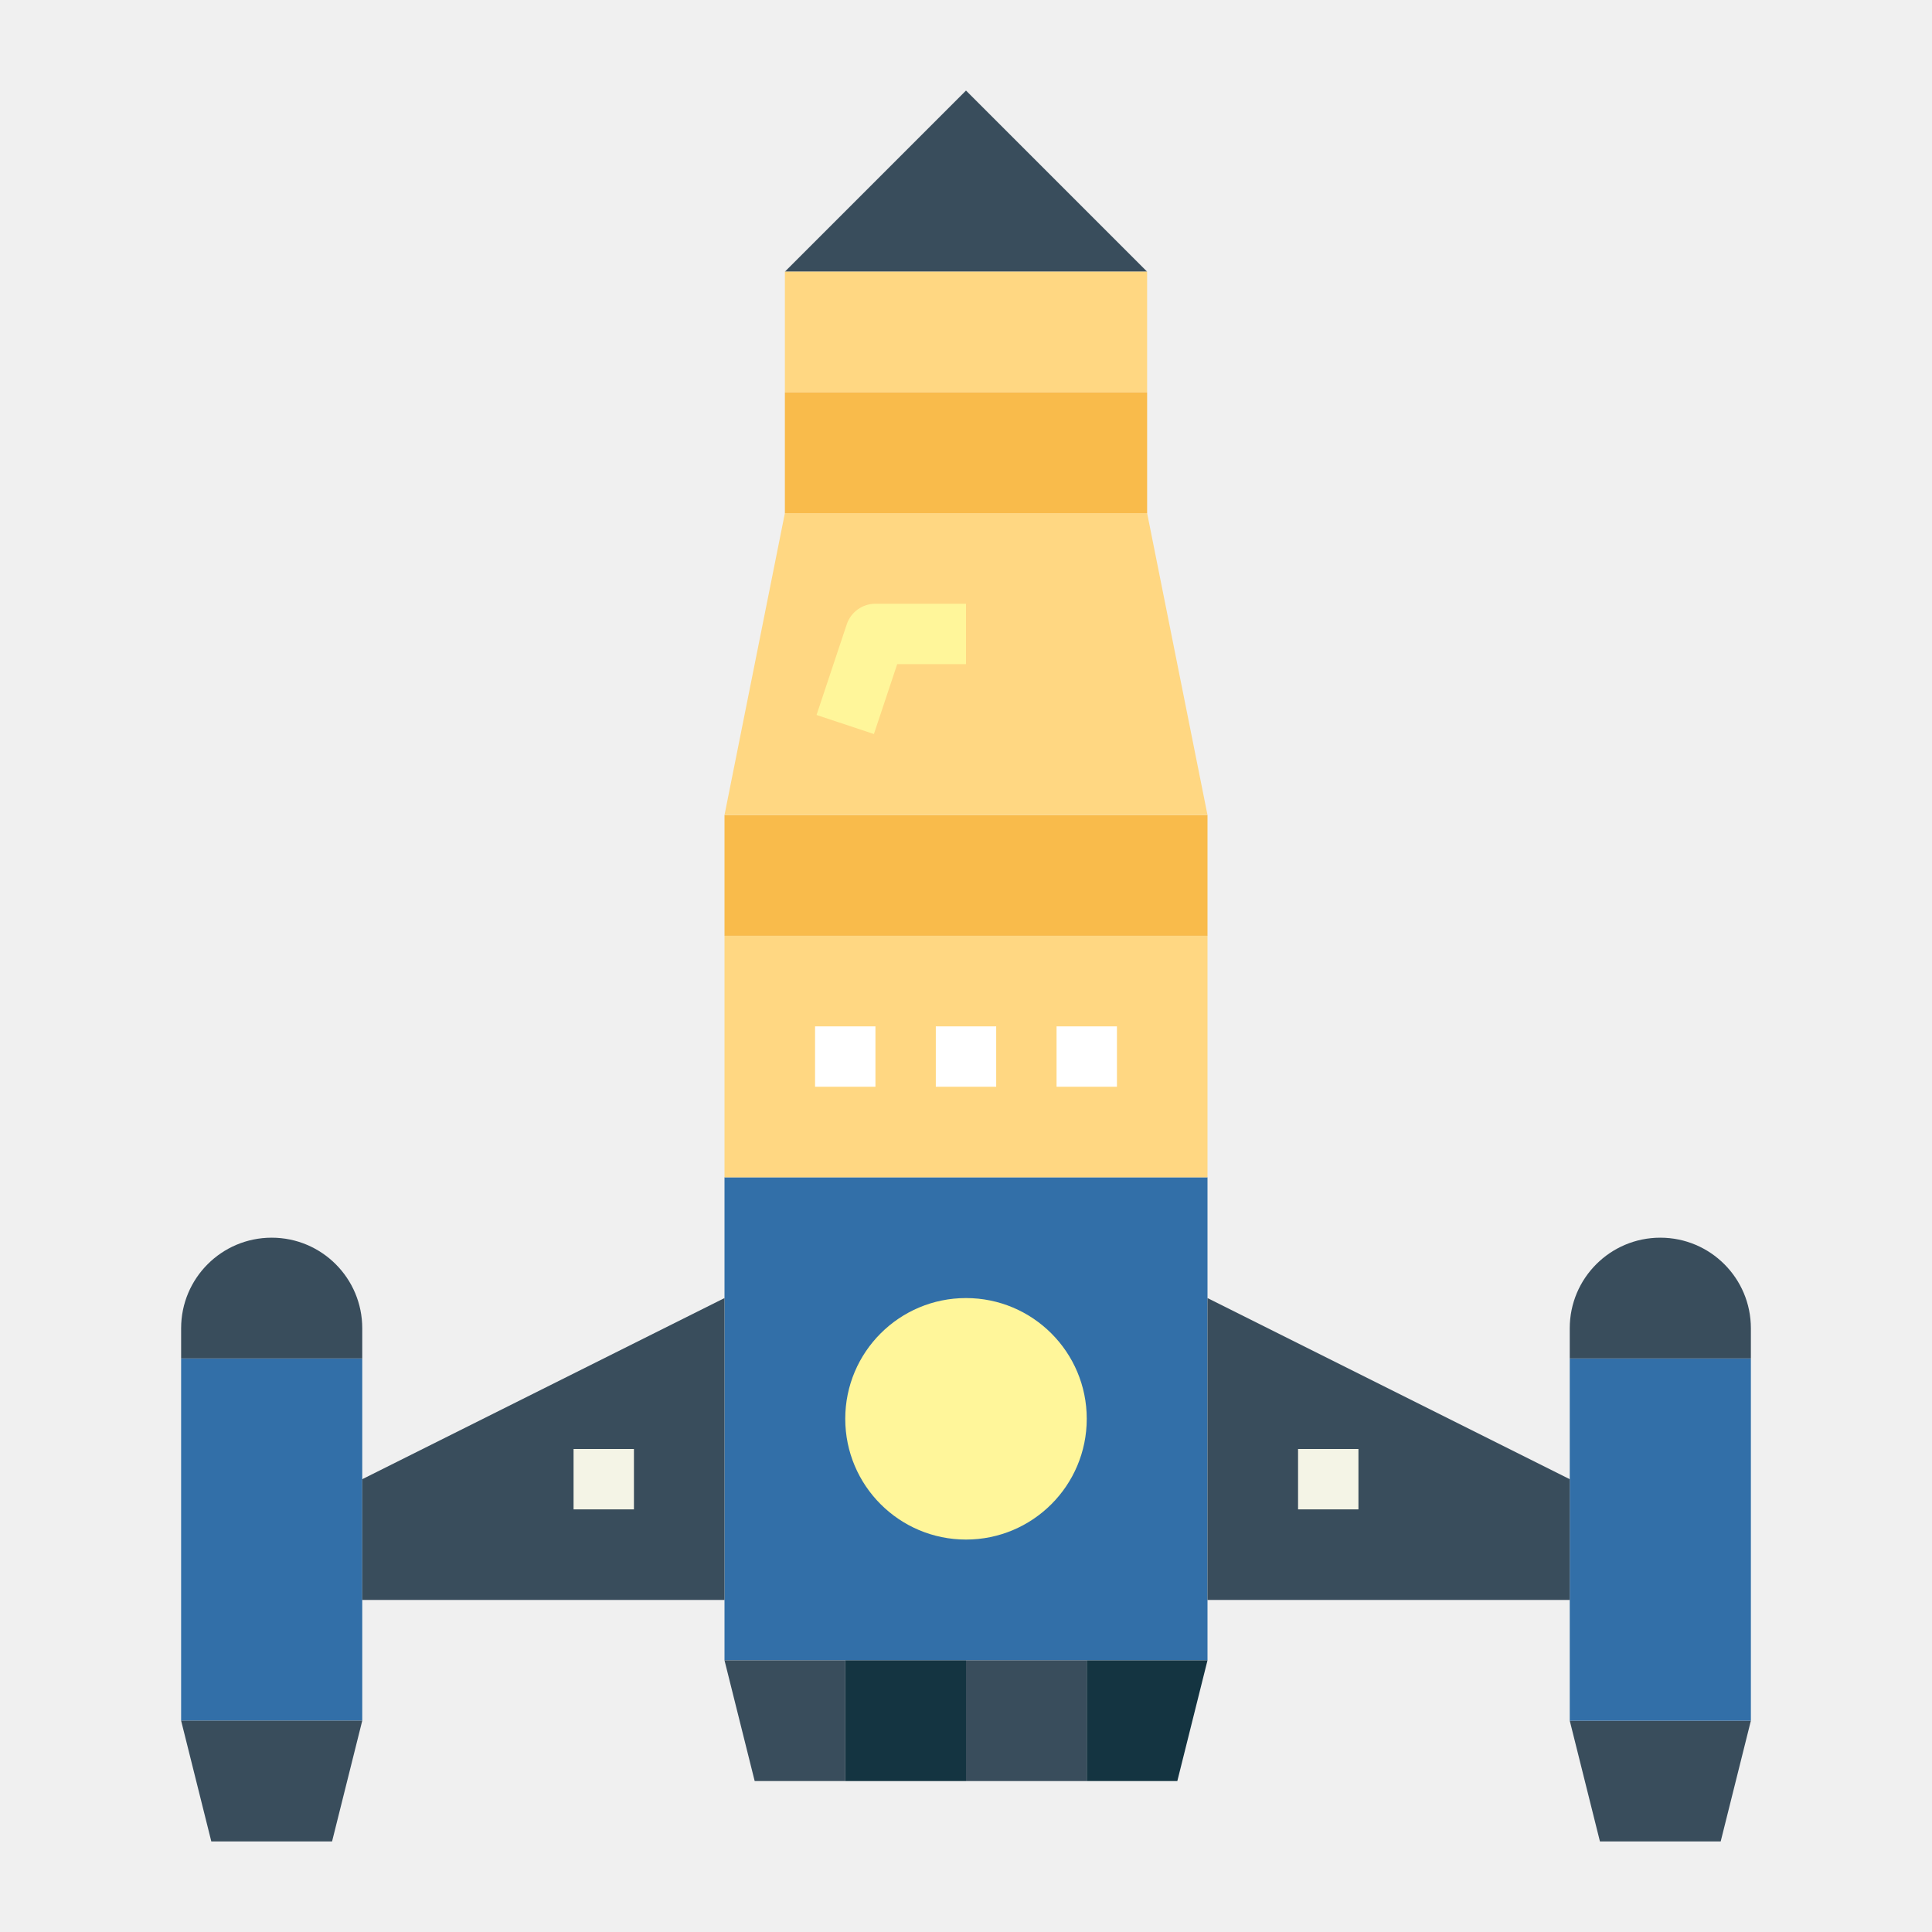
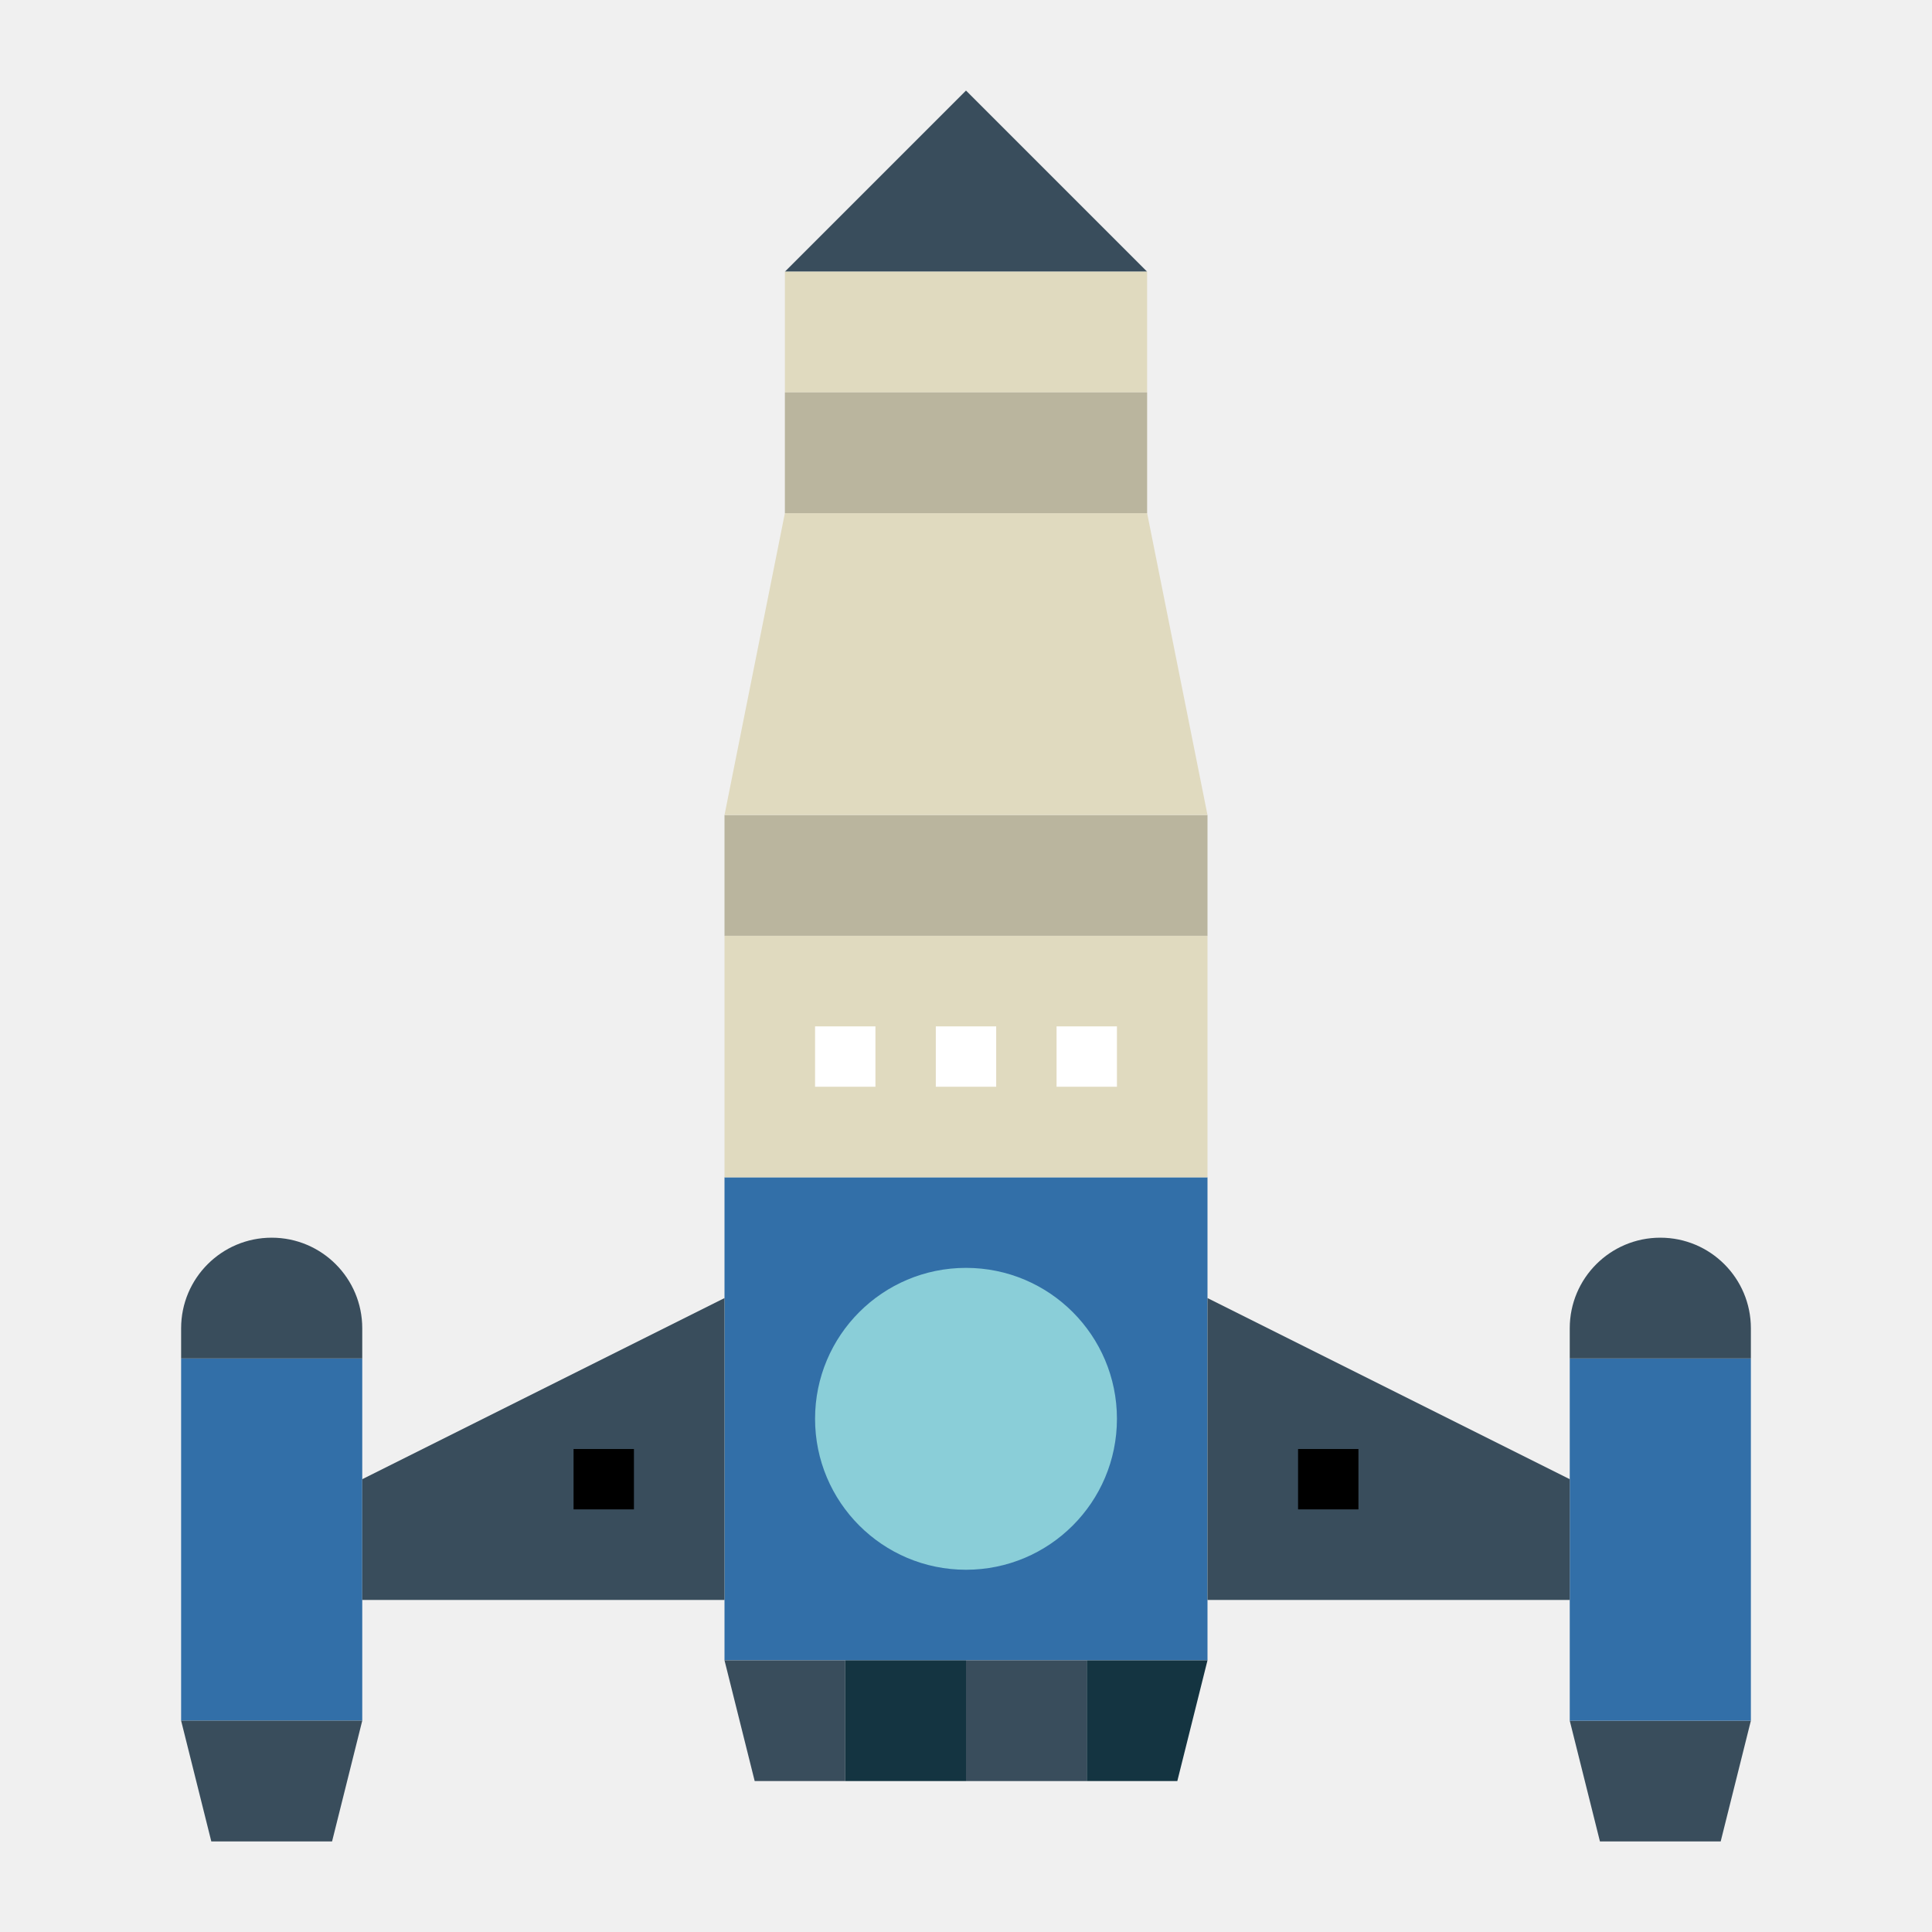
<svg xmlns="http://www.w3.org/2000/svg" height="512" viewBox="0 0 64 64" width="512">
  <path d="m24 39h16v16h-16z" fill="#326fa8" />
-   <path d="m24 27h16v4h-16z" fill="#f9bb4b" />
-   <path d="m40 27h-16l2-10h12z" fill="#ffd782" />
-   <circle cx="32" cy="47" fill="#fff69a" r="4" />
+   <path d="m24 27h16v4h-16z" fill="#bab59e" />
+   <path d="m40 27h-16l2-10h12z" fill="#e0dabf" />
+   <circle cx="32" cy="47" fill="#8aced8" r="5" />
  <path d="m28 59h-3l-1-4h4z" fill="#394d5c" />
  <path d="m28 55h4v4h-4z" fill="#143441" />
  <path d="m32 55h4v4h-4z" fill="#394d5c" />
  <path d="m39 59h-3v-4h4z" fill="#143441" />
  <path d="m26 9h12l-6-6z" fill="#394d5c" />
-   <path d="m26 9h12v4h-12z" fill="#ffd782" />
-   <path d="m26 13h12v4h-12z" fill="#f9bb4b" />
-   <path d="m28.949 24.316-1.9-.632 1-3a1 1 0 0 1 .951-.684h3v2h-2.279z" fill="#fff69a" />
+   <path d="m26 9h12v4h-12z" fill="#e0dabf" />
+   <path d="m26 13h12v4h-12z" fill="#bab59e" />
  <path d="m6 45h6v12h-6z" fill="#326fa8" />
  <g fill="#394d5c">
    <path d="m9 41a3 3 0 0 1 3 3v1a0 0 0 0 1 0 0h-6a0 0 0 0 1 0 0v-1a3 3 0 0 1 3-3z" />
    <path d="m11 61h-4l-1-4h6z" />
    <path d="m57 61h-4l-1-4h6z" />
    <path d="m24 53h-12v-4l12-6z" />
  </g>
  <path d="m52 45h6v12h-6z" fill="#326fa8" transform="matrix(-1 0 0 -1 110 102)" />
  <path d="m52 41h6a0 0 0 0 1 0 0v1a3 3 0 0 1 -3 3 3 3 0 0 1 -3-3v-1a0 0 0 0 1 0 0z" fill="#394d5c" transform="matrix(-1 0 0 -1 110 86)" />
  <path d="m40 53h12v-4l-12-6z" fill="#394d5c" />
-   <path d="m24 31h16v8h-16z" fill="#ffd782" />
+   <path d="m24 31h16v8h-16z" fill="#e0dabf" />
  <path d="m27 34h2v2h-2z" fill="#fff" />
  <path d="m31 34h2v2h-2z" fill="#fff" />
  <path d="m35 34h2v2h-2z" fill="#fff" />
-   <path d="m19 48h2v2h-2z" fill="#f4f4e6" />
-   <path d="m43 48h2v2h-2z" fill="#f4f4e6" />
+   <path d="m19 48h2v2h-2z" fill="#000" />
+   <path d="m43 48h2v2h-2z" fill="#000" />
</svg>
